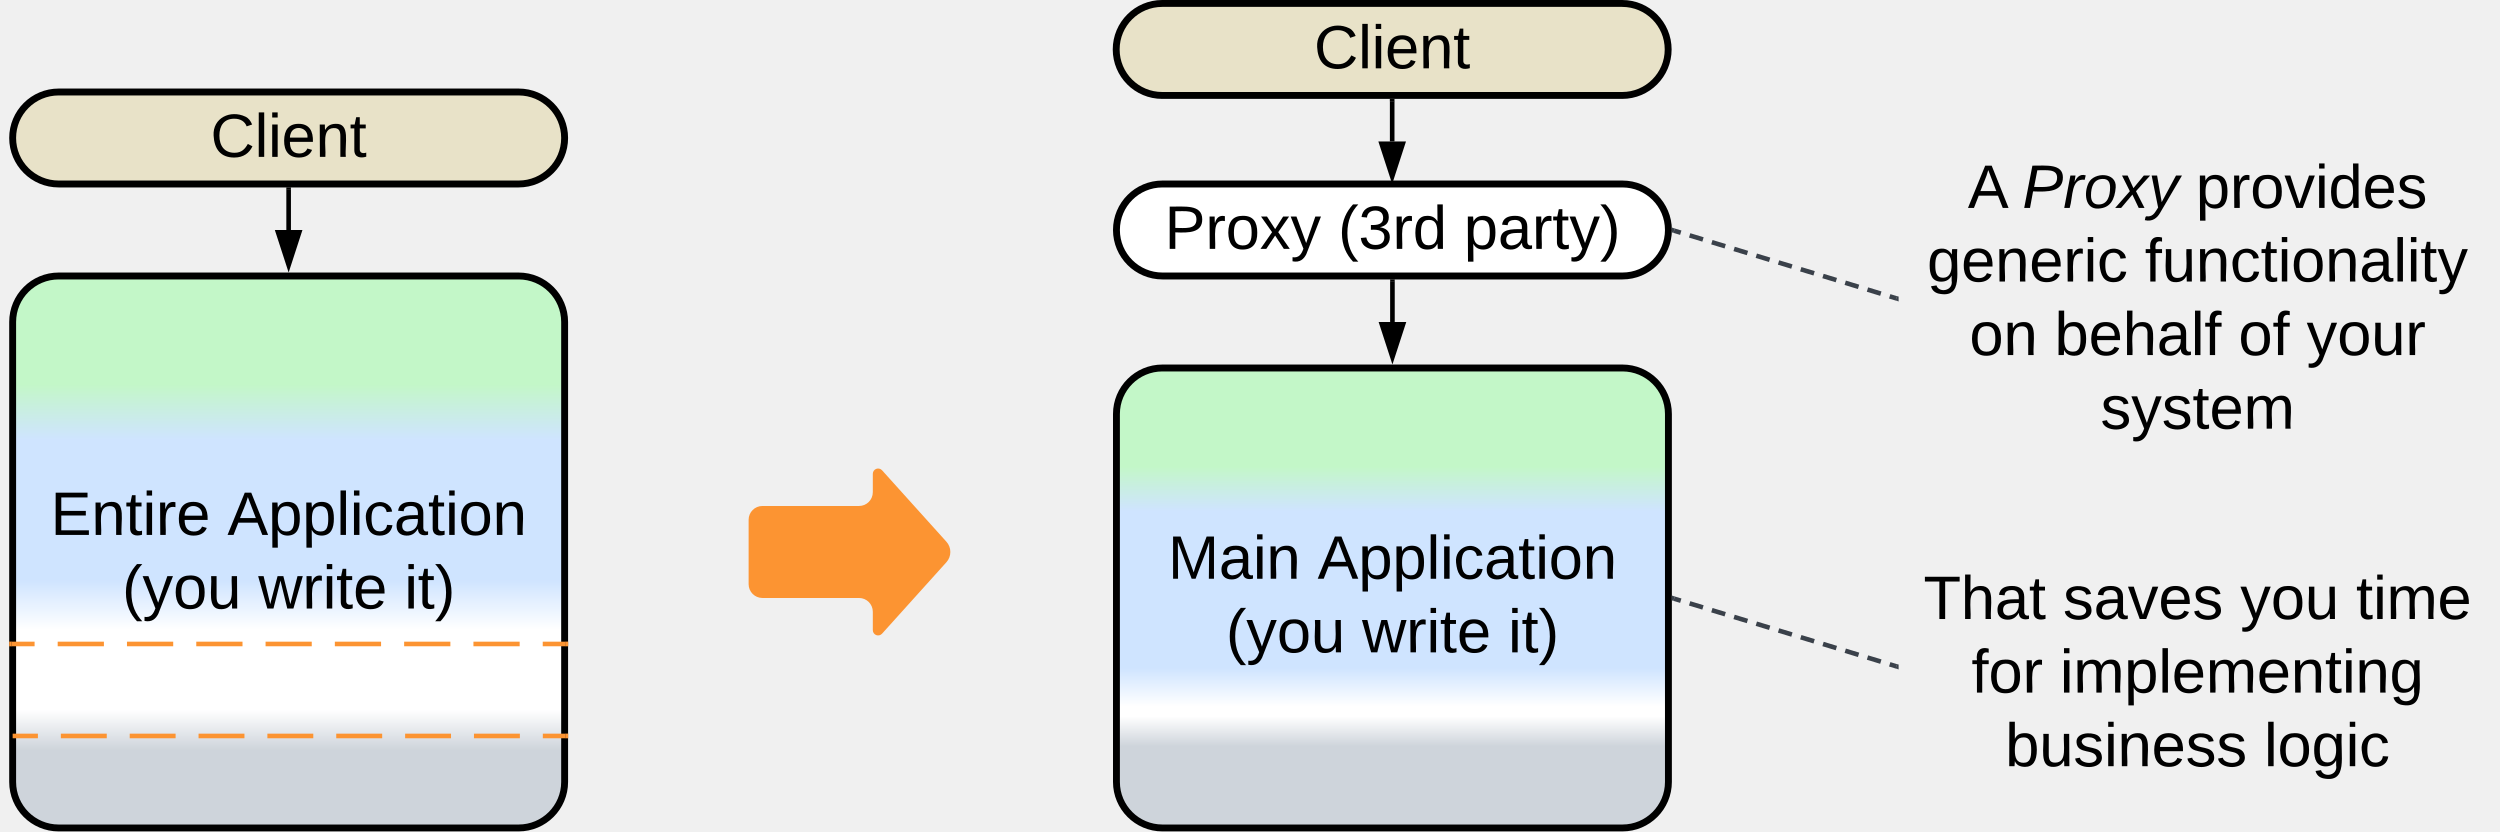
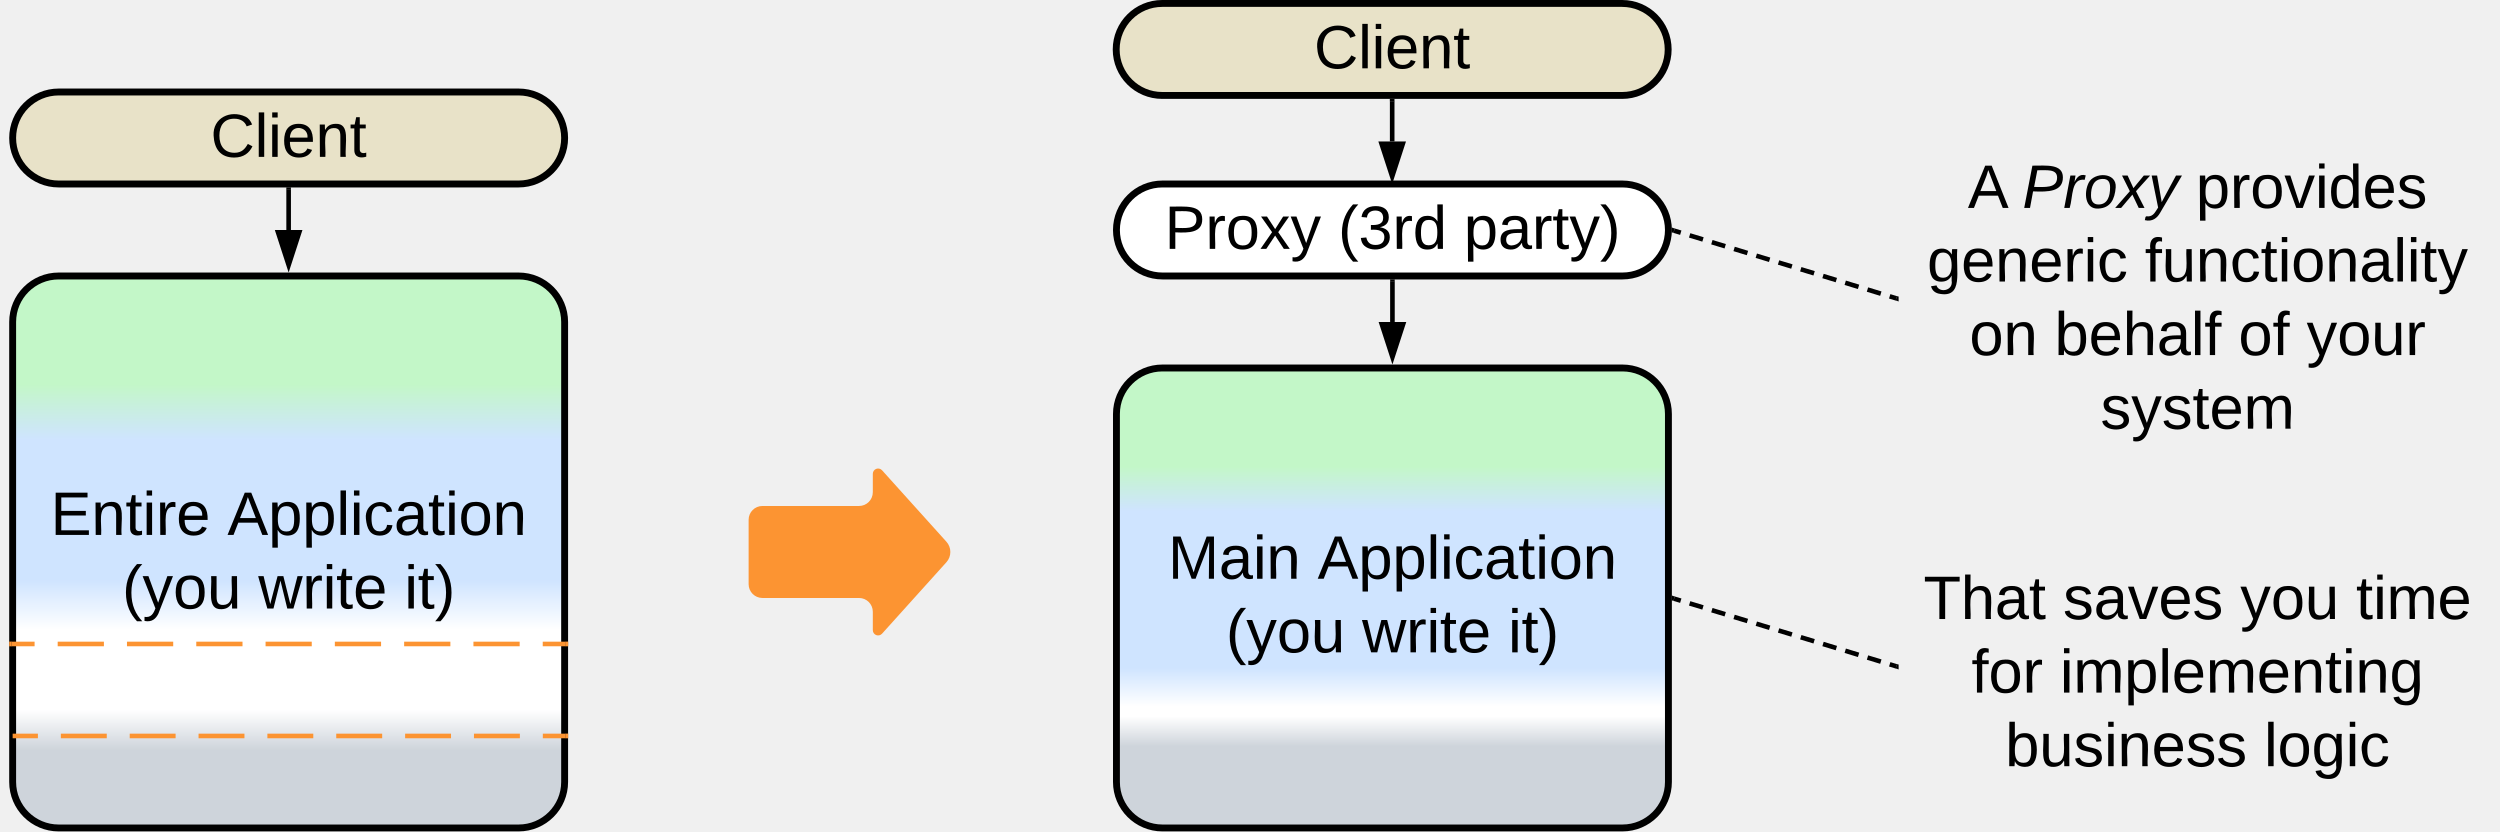
<svg xmlns="http://www.w3.org/2000/svg" xmlns:ns1="lucid" xmlns:xlink="http://www.w3.org/1999/xlink" width="1087" height="361.5">
  <g transform="translate(-274.5 -440)" ns1:page-tab-id="0_0">
    <path d="M879.93 580v-17.5" stroke="#000" stroke-width="2" fill="none" />
    <path d="M879.93 595.26L875.3 581h9.27z" stroke="#000" stroke-width="2" />
    <path d="M880.9 562.53h-1.94v-1.03h1.94z" stroke="#000" stroke-width=".05" />
    <path d="M280 580a20 20 0 0 1 20-20h200a20 20 0 0 1 20 20v200a20 20 0 0 1-20 20H300a20 20 0 0 1-20-20z" stroke="#000" stroke-width="3" fill="url(#a)" />
    <use xlink:href="#b" transform="matrix(1,0,0,1,285,565) translate(11.48148 107.5833)" />
    <use xlink:href="#c" transform="matrix(1,0,0,1,285,565) translate(88.37037 107.5833)" />
    <use xlink:href="#d" transform="matrix(1,0,0,1,285,565) translate(42.62963 139.5833)" />
    <use xlink:href="#e" transform="matrix(1,0,0,1,285,565) translate(101.8148 139.5833)" />
    <use xlink:href="#f" transform="matrix(1,0,0,1,285,565) translate(165.2963 139.5833)" />
    <path d="M759.93 620a20 20 0 0 1 20-20h200a20 20 0 0 1 20 20v160a20 20 0 0 1-20 20h-200a20 20 0 0 1-20-20z" stroke="#000" stroke-width="3" fill="url(#g)" />
    <use xlink:href="#h" transform="matrix(1,0,0,1,764.9302,605) translate(17.40741 86.64583)" />
    <use xlink:href="#c" transform="matrix(1,0,0,1,764.9302,605) translate(82.44444 86.64583)" />
    <use xlink:href="#d" transform="matrix(1,0,0,1,764.9302,605) translate(42.62963 118.6458)" />
    <use xlink:href="#e" transform="matrix(1,0,0,1,764.9302,605) translate(101.8148 118.6458)" />
    <use xlink:href="#f" transform="matrix(1,0,0,1,764.9302,605) translate(165.2963 118.6458)" />
    <path d="M600 666a6 6 0 0 1 6-6h42a6 6 0 0 0 6-6v-8a2.3 2.3 0 0 1 4-1.54l28 31.08a6.67 6.67 0 0 1 0 8.92l-28 31.08a2.3 2.3 0 0 1-4-1.54v-8a6 6 0 0 0-6-6h-42a6 6 0 0 1-6-6z" fill="#fc9432" />
    <path d="M759.93 540a20 20 0 0 1 20-20h200a20 20 0 0 1 20 20 20 20 0 0 1-20 20h-200a20 20 0 0 1-20-20z" stroke="#000" stroke-width="3" fill="#fff" />
    <use xlink:href="#i" transform="matrix(1,0,0,1,764.9302,525) translate(15.93093 23.20833)" />
    <use xlink:href="#j" transform="matrix(1,0,0,1,764.9302,525) translate(91.41241 23.20833)" />
    <use xlink:href="#k" transform="matrix(1,0,0,1,764.9302,525) translate(146.0791 23.20833)" />
    <path d="M281 760h9.98m9.98 0h19.96m9.98 0h19.95m9.98 0h19.96m9.97 0h19.96m9.98 0h19.97m9.98 0h19.95m9.98 0h19.96m9.98 0h9.98M281.03 760H280" stroke="#fc9432" stroke-width="2" fill="none" />
    <path d="M521.5 760.98h-1.03V759h1.03z" stroke="#fc9432" stroke-width=".05" fill="#fc9432" />
    <path d="M1100 506a6 6 0 0 1 6-6h248a6 6 0 0 1 6 6v128a6 6 0 0 1-6 6h-248a6 6 0 0 1-6-6z" stroke="#000" stroke-opacity="0" stroke-width="3" fill="#fff" fill-opacity="0" />
    <use xlink:href="#l" transform="matrix(1,0,0,1,1105,505) translate(25.11111 25.39583)" />
    <use xlink:href="#m" transform="matrix(1,0,0,1,1105,505) translate(48.81481 25.39583)" />
    <use xlink:href="#n" transform="matrix(1,0,0,1,1105,505) translate(124.2963 25.39583)" />
    <use xlink:href="#o" transform="matrix(1,0,0,1,1105,505) translate(7.407407 57.39583)" />
    <use xlink:href="#p" transform="matrix(1,0,0,1,1105,505) translate(102.0741 57.39583)" />
    <use xlink:href="#q" transform="matrix(1,0,0,1,1105,505) translate(25.81481 89.39583)" />
    <use xlink:href="#r" transform="matrix(1,0,0,1,1105,505) translate(62.85185 89.39583)" />
    <use xlink:href="#s" transform="matrix(1,0,0,1,1105,505) translate(142.7778 89.39583)" />
    <use xlink:href="#t" transform="matrix(1,0,0,1,1105,505) translate(172.4074 89.39583)" />
    <use xlink:href="#u" transform="matrix(1,0,0,1,1105,505) translate(82.81481 121.3958)" />
-     <path d="M1002.4 540.3l2.9.87m3.86 1.18l5.8 1.76m3.86 1.2l5.8 1.76m3.87 1.17l5.8 1.77m3.85 1.18l5.8 1.76m3.87 1.18l5.8 1.76m3.86 1.18l5.8 1.76m3.87 1.18l5.8 1.77m3.86 1.17l5.8 1.77m3.88 1.18l5.8 1.77m3.86 1.18l2.9.88" stroke="#3a414a" stroke-width="2" fill="none" />
-     <path d="M1002.7 539.37l-.57 1.86-.77-.24.07-1-.08-1.04zM1100 568.98v2.04l-1.27-.4.57-1.85z" stroke="#3a414a" stroke-width=".05" fill="#3a414a" />
+     <path d="M1002.4 540.3l2.9.87m3.86 1.18l5.8 1.76m3.86 1.2l5.8 1.76m3.87 1.17l5.8 1.77m3.85 1.18l5.8 1.76m3.87 1.18l5.8 1.76m3.86 1.18l5.8 1.76m3.87 1.18l5.8 1.77m3.86 1.17l5.8 1.77m3.88 1.18l5.8 1.77m3.86 1.18l2.9.88" stroke="#000" stroke-width="2" fill="none" />
+     <path d="M1002.7 539.37l-.57 1.86-.77-.24.07-1-.08-1.04zM1100 568.98v2.04l-1.27-.4.57-1.85z" stroke="#000" stroke-width=".05" fill="#000" />
    <path d="M279.5 720h10.04m10.04 0h20.1m10.03 0h20.1m10.03 0h20.1m10.03 0h20.08m10.04 0h20.1m10.03 0h20.1m10.03 0h20.1m10.03 0h10.04" stroke="#fc9432" stroke-width="2" fill="none" />
    <path d="M279.53 720.98h-1.03V719h1.03zM521.5 720.98h-1.03V719h1.03z" stroke="#fc9432" stroke-width=".05" fill="#fc9432" />
    <path d="M280 500a20 20 0 0 1 20-20h200a20 20 0 0 1 20 20 20 20 0 0 1-20 20H300a20 20 0 0 1-20-20z" stroke="#000" stroke-width="3" fill="#e8e2c8" />
    <g>
      <use xlink:href="#v" transform="matrix(1,0,0,1,285,485) translate(81.04204 23.20833)" />
    </g>
    <path d="M400 540v-17.5" stroke="#000" stroke-width="2" fill="none" />
    <path d="M400 555.26L395.37 541h9.26z" stroke="#000" stroke-width="2" />
    <path d="M400.98 522.53h-1.96v-1.03h1.96z" stroke="#000" stroke-width=".05" />
    <path d="M759.82 461.5a20 20 0 0 1 20-20h200a20 20 0 0 1 20 20 20 20 0 0 1-20 20h-200a20 20 0 0 1-20-20z" stroke="#000" stroke-width="3" fill="#e8e2c8" />
    <g>
      <use xlink:href="#v" transform="matrix(1,0,0,1,764.8178,446.5) translate(81.04204 23.20833)" />
    </g>
    <path d="M879.82 501.5V484" stroke="#000" stroke-width="2" fill="none" />
    <path d="M879.82 516.76l-4.64-14.26h9.27z" stroke="#000" stroke-width="2" />
    <path d="M880.8 484.03h-1.96V483h1.95z" stroke="#000" stroke-width=".05" />
    <path d="M1100 686a6 6 0 0 1 6-6h248a6 6 0 0 1 6 6v88a6 6 0 0 1-6 6h-248a6 6 0 0 1-6-6z" stroke="#000" stroke-opacity="0" stroke-width="3" fill="#fff" fill-opacity="0" />
    <g>
      <use xlink:href="#w" transform="matrix(1,0,0,1,1105,685) translate(5.851852 24.14583)" />
      <use xlink:href="#x" transform="matrix(1,0,0,1,1105,685) translate(66.51852 24.14583)" />
      <use xlink:href="#y" transform="matrix(1,0,0,1,1105,685) translate(143.5556 24.14583)" />
      <use xlink:href="#z" transform="matrix(1,0,0,1,1105,685) translate(193.9259 24.14583)" />
      <use xlink:href="#A" transform="matrix(1,0,0,1,1105,685) translate(26.7037 56.14583)" />
      <use xlink:href="#B" transform="matrix(1,0,0,1,1105,685) translate(65.14815 56.14583)" />
      <use xlink:href="#C" transform="matrix(1,0,0,1,1105,685) translate(41.40741 88.14583)" />
      <use xlink:href="#D" transform="matrix(1,0,0,1,1105,685) translate(153.9259 88.14583)" />
    </g>
-     <path d="M1002.4 700.3l2.9.87m3.85 1.18l5.8 1.76m3.87 1.2l5.8 1.76m3.86 1.17l5.8 1.77m3.87 1.18l5.8 1.76m3.87 1.18l5.8 1.76m3.86 1.18l5.8 1.76m3.87 1.18l5.8 1.77m3.86 1.17l5.8 1.77m3.88 1.18l5.8 1.77m3.86 1.18l2.9.88" stroke="#3a414a" stroke-width="2" fill="none" />
-     <path d="M1002.7 699.37l-.57 1.86-.7-.2v-2.05zM1100 728.98v2.04l-1.27-.4.57-1.85z" stroke="#3a414a" stroke-width=".05" fill="#3a414a" />
+     <path d="M1002.4 700.3l2.9.87m3.85 1.18l5.8 1.76m3.87 1.2l5.8 1.76m3.86 1.17l5.8 1.77m3.87 1.18l5.8 1.76m3.87 1.18l5.8 1.76m3.86 1.18l5.8 1.76m3.87 1.18l5.8 1.77m3.86 1.17l5.8 1.77m3.88 1.18l5.8 1.77m3.86 1.18l2.9.88" stroke="#000" stroke-width="2" fill="none" />
+     <path d="M1002.7 699.37l-.57 1.86-.7-.2v-2.05zM1100 728.98v2.04l-1.27-.4.57-1.85z" stroke="#000" stroke-width=".05" fill="#000" />
    <defs>
      <linearGradient gradientUnits="userSpaceOnUse" id="a" x1="280" y1="800" x2="280" y2="560">
        <stop offset="14.13%" stop-color="#ced4db" />
        <stop offset="21.38%" stop-color="#fff" />
        <stop offset="35.87%" stop-color="#fff" />
        <stop offset="44.93%" stop-color="#cfe4ff" />
        <stop offset="70.29%" stop-color="#cfe4ff" />
        <stop offset="80.43%" stop-color="#c3f7c8" />
      </linearGradient>
      <path d="M30 0v-248h187v28H63v79h144v27H63v87h162V0H30" id="E" />
      <path d="M117-194c89-4 53 116 60 194h-32v-121c0-31-8-49-39-48C34-167 62-67 57 0H25l-1-190h30c1 10-1 24 2 32 11-22 29-35 61-36" id="F" />
      <path d="M59-47c-2 24 18 29 38 22v24C64 9 27 4 27-40v-127H5v-23h24l9-43h21v43h35v23H59v120" id="G" />
      <path d="M24-231v-30h32v30H24zM24 0v-190h32V0H24" id="H" />
      <path d="M114-163C36-179 61-72 57 0H25l-1-190h30c1 12-1 29 2 39 6-27 23-49 58-41v29" id="I" />
      <path d="M100-194c63 0 86 42 84 106H49c0 40 14 67 53 68 26 1 43-12 49-29l28 8c-11 28-37 45-77 45C44 4 14-33 15-96c1-61 26-98 85-98zm52 81c6-60-76-77-97-28-3 7-6 17-6 28h103" id="J" />
      <g id="b">
        <use transform="matrix(0.07407407,0,0,0.07407407,0,0)" xlink:href="#E" />
        <use transform="matrix(0.07407407,0,0,0.07407407,17.77778,0)" xlink:href="#F" />
        <use transform="matrix(0.07407407,0,0,0.07407407,32.59259,0)" xlink:href="#G" />
        <use transform="matrix(0.07407407,0,0,0.07407407,40,0)" xlink:href="#H" />
        <use transform="matrix(0.07407407,0,0,0.07407407,45.85185,0)" xlink:href="#I" />
        <use transform="matrix(0.07407407,0,0,0.07407407,54.66667,0)" xlink:href="#J" />
      </g>
      <path d="M205 0l-28-72H64L36 0H1l101-248h38L239 0h-34zm-38-99l-47-123c-12 45-31 82-46 123h93" id="K" />
      <path d="M115-194c55 1 70 41 70 98S169 2 115 4C84 4 66-9 55-30l1 105H24l-1-265h31l2 30c10-21 28-34 59-34zm-8 174c40 0 45-34 45-75s-6-73-45-74c-42 0-51 32-51 76 0 43 10 73 51 73" id="L" />
      <path d="M24 0v-261h32V0H24" id="M" />
      <path d="M96-169c-40 0-48 33-48 73s9 75 48 75c24 0 41-14 43-38l32 2c-6 37-31 61-74 61-59 0-76-41-82-99-10-93 101-131 147-64 4 7 5 14 7 22l-32 3c-4-21-16-35-41-35" id="N" />
      <path d="M141-36C126-15 110 5 73 4 37 3 15-17 15-53c-1-64 63-63 125-63 3-35-9-54-41-54-24 1-41 7-42 31l-33-3c5-37 33-52 76-52 45 0 72 20 72 64v82c-1 20 7 32 28 27v20c-31 9-61-2-59-35zM48-53c0 20 12 33 32 33 41-3 63-29 60-74-43 2-92-5-92 41" id="O" />
      <path d="M100-194c62-1 85 37 85 99 1 63-27 99-86 99S16-35 15-95c0-66 28-99 85-99zM99-20c44 1 53-31 53-75 0-43-8-75-51-75s-53 32-53 75 10 74 51 75" id="P" />
      <g id="c">
        <use transform="matrix(0.07407407,0,0,0.07407407,0,0)" xlink:href="#K" />
        <use transform="matrix(0.07407407,0,0,0.07407407,17.77778,0)" xlink:href="#L" />
        <use transform="matrix(0.07407407,0,0,0.07407407,32.59259,0)" xlink:href="#L" />
        <use transform="matrix(0.07407407,0,0,0.07407407,47.40741,0)" xlink:href="#M" />
        <use transform="matrix(0.07407407,0,0,0.07407407,53.25926,0)" xlink:href="#H" />
        <use transform="matrix(0.07407407,0,0,0.07407407,59.11111,0)" xlink:href="#N" />
        <use transform="matrix(0.07407407,0,0,0.07407407,72.44444,0)" xlink:href="#O" />
        <use transform="matrix(0.07407407,0,0,0.07407407,87.25926,0)" xlink:href="#G" />
        <use transform="matrix(0.07407407,0,0,0.07407407,94.66667,0)" xlink:href="#H" />
        <use transform="matrix(0.07407407,0,0,0.07407407,100.5185,0)" xlink:href="#P" />
        <use transform="matrix(0.07407407,0,0,0.07407407,115.3333,0)" xlink:href="#F" />
      </g>
      <path d="M87 75C49 33 22-17 22-94c0-76 28-126 65-167h31c-38 41-64 92-64 168S80 34 118 75H87" id="Q" />
      <path d="M179-190L93 31C79 59 56 82 12 73V49c39 6 53-20 64-50L1-190h34L92-34l54-156h33" id="R" />
      <path d="M84 4C-5 8 30-112 23-190h32v120c0 31 7 50 39 49 72-2 45-101 50-169h31l1 190h-30c-1-10 1-25-2-33-11 22-28 36-60 37" id="S" />
      <g id="d">
        <use transform="matrix(0.07407407,0,0,0.07407407,0,0)" xlink:href="#Q" />
        <use transform="matrix(0.07407407,0,0,0.07407407,8.814815,0)" xlink:href="#R" />
        <use transform="matrix(0.07407407,0,0,0.07407407,22.14815,0)" xlink:href="#P" />
        <use transform="matrix(0.07407407,0,0,0.07407407,36.96296,0)" xlink:href="#S" />
      </g>
      <path d="M206 0h-36l-40-164L89 0H53L-1-190h32L70-26l43-164h34l41 164 42-164h31" id="T" />
      <g id="e">
        <use transform="matrix(0.07407407,0,0,0.07407407,0,0)" xlink:href="#T" />
        <use transform="matrix(0.07407407,0,0,0.07407407,19.18519,0)" xlink:href="#I" />
        <use transform="matrix(0.07407407,0,0,0.07407407,28,0)" xlink:href="#H" />
        <use transform="matrix(0.07407407,0,0,0.07407407,33.85185,0)" xlink:href="#G" />
        <use transform="matrix(0.07407407,0,0,0.07407407,41.25926,0)" xlink:href="#J" />
      </g>
      <path d="M33-261c38 41 65 92 65 168S71 34 33 75H2C39 34 66-17 66-93S39-220 2-261h31" id="U" />
      <g id="f">
        <use transform="matrix(0.07407407,0,0,0.07407407,0,0)" xlink:href="#H" />
        <use transform="matrix(0.07407407,0,0,0.07407407,5.851852,0)" xlink:href="#G" />
        <use transform="matrix(0.07407407,0,0,0.07407407,13.25926,0)" xlink:href="#U" />
      </g>
      <linearGradient gradientUnits="userSpaceOnUse" id="g" x1="759.93" y1="800" x2="759.93" y2="600">
        <stop offset="17.75%" stop-color="#ced4db" />
        <stop offset="24.28%" stop-color="#fff" />
        <stop offset="26.45%" stop-color="#fff" />
        <stop offset="34.78%" stop-color="#cfe4ff" />
        <stop offset="68.84%" stop-color="#cfe4ff" />
        <stop offset="78.62%" stop-color="#c3f7c8" />
      </linearGradient>
      <path d="M240 0l2-218c-23 76-54 145-80 218h-23L58-218 59 0H30v-248h44l77 211c21-75 51-140 76-211h43V0h-30" id="V" />
      <g id="h">
        <use transform="matrix(0.07407407,0,0,0.07407407,0,0)" xlink:href="#V" />
        <use transform="matrix(0.07407407,0,0,0.07407407,22.14815,0)" xlink:href="#O" />
        <use transform="matrix(0.07407407,0,0,0.07407407,36.96296,0)" xlink:href="#H" />
        <use transform="matrix(0.07407407,0,0,0.07407407,42.81481,0)" xlink:href="#F" />
      </g>
      <path d="M30-248c87 1 191-15 191 75 0 78-77 80-158 76V0H30v-248zm33 125c57 0 124 11 124-50 0-59-68-47-124-48v98" id="W" />
      <path d="M141 0L90-78 38 0H4l68-98-65-92h35l48 74 47-74h35l-64 92 68 98h-35" id="X" />
      <g id="i">
        <use transform="matrix(0.07407407,0,0,0.07407407,0,0)" xlink:href="#W" />
        <use transform="matrix(0.07407407,0,0,0.07407407,17.77778,0)" xlink:href="#I" />
        <use transform="matrix(0.07407407,0,0,0.07407407,26.59259,0)" xlink:href="#P" />
        <use transform="matrix(0.07407407,0,0,0.07407407,41.40741,0)" xlink:href="#X" />
        <use transform="matrix(0.07407407,0,0,0.07407407,54.74074,0)" xlink:href="#R" />
      </g>
      <path d="M126-127c33 6 58 20 58 59 0 88-139 92-164 29-3-8-5-16-6-25l32-3c6 27 21 44 54 44 32 0 52-15 52-46 0-38-36-46-79-43v-28c39 1 72-4 72-42 0-27-17-43-46-43-28 0-47 15-49 41l-32-3c6-42 35-63 81-64 48-1 79 21 79 65 0 36-21 52-52 59" id="Y" />
      <path d="M85-194c31 0 48 13 60 33l-1-100h32l1 261h-30c-2-10 0-23-3-31C134-8 116 4 85 4 32 4 16-35 15-94c0-66 23-100 70-100zm9 24c-40 0-46 34-46 75 0 40 6 74 45 74 42 0 51-32 51-76 0-42-9-74-50-73" id="Z" />
      <g id="j">
        <use transform="matrix(0.07407407,0,0,0.07407407,0,0)" xlink:href="#Q" />
        <use transform="matrix(0.07407407,0,0,0.07407407,8.814815,0)" xlink:href="#Y" />
        <use transform="matrix(0.07407407,0,0,0.07407407,23.62963,0)" xlink:href="#I" />
        <use transform="matrix(0.07407407,0,0,0.07407407,32.44444,0)" xlink:href="#Z" />
      </g>
      <g id="k">
        <use transform="matrix(0.07407407,0,0,0.07407407,0,0)" xlink:href="#L" />
        <use transform="matrix(0.07407407,0,0,0.07407407,14.81481,0)" xlink:href="#O" />
        <use transform="matrix(0.07407407,0,0,0.07407407,29.62963,0)" xlink:href="#I" />
        <use transform="matrix(0.07407407,0,0,0.07407407,38.44444,0)" xlink:href="#G" />
        <use transform="matrix(0.07407407,0,0,0.07407407,45.85185,0)" xlink:href="#R" />
        <use transform="matrix(0.07407407,0,0,0.07407407,59.18519,0)" xlink:href="#U" />
      </g>
      <use transform="matrix(0.07407407,0,0,0.07407407,0,0)" xlink:href="#K" id="l" />
      <path d="M238-179c0 84-86 86-175 82L45 0H11l48-248c82 0 179-12 179 69zm-34 1c0-53-64-42-116-43l-19 98c63 0 135 9 135-55" id="aa" />
      <path d="M66-151c12-25 30-51 66-40l-6 26C45-176 58-65 38 0H6l36-190h30" id="ab" />
      <path d="M30-147c31-64 166-65 159 27C183-49 158 1 86 4 9 8 1-88 30-147zM88-20c53 0 68-48 68-100 0-31-11-51-44-50-52 1-68 46-68 97 0 32 13 53 44 53" id="ac" />
      <path d="M124 0L87-78 21 0h-35l86-98-46-92h33l34 74 61-74h37l-83 92 50 98h-34" id="ad" />
      <path d="M198-190L69 30C53 58 25 83-20 72c4-11-1-27 19-22 33-1 43-29 59-52L20-190h32L79-34l84-156h35" id="ae" />
      <g id="m">
        <use transform="matrix(0.07407407,0,0,0.07407407,0,0)" xlink:href="#aa" />
        <use transform="matrix(0.07407407,0,0,0.07407407,17.77778,0)" xlink:href="#ab" />
        <use transform="matrix(0.07407407,0,0,0.07407407,26.59259,0)" xlink:href="#ac" />
        <use transform="matrix(0.07407407,0,0,0.07407407,41.40741,0)" xlink:href="#ad" />
        <use transform="matrix(0.07407407,0,0,0.07407407,54.74074,0)" xlink:href="#ae" />
      </g>
      <path d="M108 0H70L1-190h34L89-25l56-165h34" id="af" />
      <path d="M135-143c-3-34-86-38-87 0 15 53 115 12 119 90S17 21 10-45l28-5c4 36 97 45 98 0-10-56-113-15-118-90-4-57 82-63 122-42 12 7 21 19 24 35" id="ag" />
      <g id="n">
        <use transform="matrix(0.07407407,0,0,0.07407407,0,0)" xlink:href="#L" />
        <use transform="matrix(0.07407407,0,0,0.07407407,14.81481,0)" xlink:href="#I" />
        <use transform="matrix(0.07407407,0,0,0.07407407,23.62963,0)" xlink:href="#P" />
        <use transform="matrix(0.07407407,0,0,0.07407407,38.44444,0)" xlink:href="#af" />
        <use transform="matrix(0.07407407,0,0,0.07407407,51.77778,0)" xlink:href="#H" />
        <use transform="matrix(0.07407407,0,0,0.07407407,57.62963,0)" xlink:href="#Z" />
        <use transform="matrix(0.07407407,0,0,0.07407407,72.44444,0)" xlink:href="#J" />
        <use transform="matrix(0.07407407,0,0,0.07407407,87.25926,0)" xlink:href="#ag" />
      </g>
      <path d="M177-190C167-65 218 103 67 71c-23-6-38-20-44-43l32-5c15 47 100 32 89-28v-30C133-14 115 1 83 1 29 1 15-40 15-95c0-56 16-97 71-98 29-1 48 16 59 35 1-10 0-23 2-32h30zM94-22c36 0 50-32 50-73 0-42-14-75-50-75-39 0-46 34-46 75s6 73 46 73" id="ah" />
      <g id="o">
        <use transform="matrix(0.07407407,0,0,0.07407407,0,0)" xlink:href="#ah" />
        <use transform="matrix(0.07407407,0,0,0.07407407,14.81481,0)" xlink:href="#J" />
        <use transform="matrix(0.07407407,0,0,0.07407407,29.62963,0)" xlink:href="#F" />
        <use transform="matrix(0.07407407,0,0,0.07407407,44.44444,0)" xlink:href="#J" />
        <use transform="matrix(0.07407407,0,0,0.07407407,59.25926,0)" xlink:href="#I" />
        <use transform="matrix(0.07407407,0,0,0.07407407,68.07407,0)" xlink:href="#H" />
        <use transform="matrix(0.07407407,0,0,0.07407407,73.92593,0)" xlink:href="#N" />
      </g>
      <path d="M101-234c-31-9-42 10-38 44h38v23H63V0H32v-167H5v-23h27c-7-52 17-82 69-68v24" id="ai" />
      <g id="p">
        <use transform="matrix(0.07407407,0,0,0.07407407,0,0)" xlink:href="#ai" />
        <use transform="matrix(0.07407407,0,0,0.07407407,7.407407,0)" xlink:href="#S" />
        <use transform="matrix(0.07407407,0,0,0.07407407,22.22222,0)" xlink:href="#F" />
        <use transform="matrix(0.07407407,0,0,0.07407407,37.03704,0)" xlink:href="#N" />
        <use transform="matrix(0.07407407,0,0,0.07407407,50.37037,0)" xlink:href="#G" />
        <use transform="matrix(0.07407407,0,0,0.07407407,57.77778,0)" xlink:href="#H" />
        <use transform="matrix(0.07407407,0,0,0.07407407,63.62963,0)" xlink:href="#P" />
        <use transform="matrix(0.07407407,0,0,0.07407407,78.44444,0)" xlink:href="#F" />
        <use transform="matrix(0.07407407,0,0,0.07407407,93.25926,0)" xlink:href="#O" />
        <use transform="matrix(0.07407407,0,0,0.07407407,108.0741,0)" xlink:href="#M" />
        <use transform="matrix(0.07407407,0,0,0.07407407,113.9259,0)" xlink:href="#H" />
        <use transform="matrix(0.07407407,0,0,0.07407407,119.7778,0)" xlink:href="#G" />
        <use transform="matrix(0.07407407,0,0,0.07407407,127.1852,0)" xlink:href="#R" />
      </g>
      <g id="q">
        <use transform="matrix(0.07407407,0,0,0.07407407,0,0)" xlink:href="#P" />
        <use transform="matrix(0.07407407,0,0,0.07407407,14.81481,0)" xlink:href="#F" />
      </g>
      <path d="M115-194c53 0 69 39 70 98 0 66-23 100-70 100C84 3 66-7 56-30L54 0H23l1-261h32v101c10-23 28-34 59-34zm-8 174c40 0 45-34 45-75 0-40-5-75-45-74-42 0-51 32-51 76 0 43 10 73 51 73" id="aj" />
      <path d="M106-169C34-169 62-67 57 0H25v-261h32l-1 103c12-21 28-36 61-36 89 0 53 116 60 194h-32v-121c2-32-8-49-39-48" id="ak" />
      <g id="r">
        <use transform="matrix(0.07407407,0,0,0.07407407,0,0)" xlink:href="#aj" />
        <use transform="matrix(0.07407407,0,0,0.07407407,14.81481,0)" xlink:href="#J" />
        <use transform="matrix(0.07407407,0,0,0.07407407,29.62963,0)" xlink:href="#ak" />
        <use transform="matrix(0.07407407,0,0,0.07407407,44.44444,0)" xlink:href="#O" />
        <use transform="matrix(0.07407407,0,0,0.07407407,59.25926,0)" xlink:href="#M" />
        <use transform="matrix(0.07407407,0,0,0.07407407,65.11111,0)" xlink:href="#ai" />
      </g>
      <g id="s">
        <use transform="matrix(0.07407407,0,0,0.07407407,0,0)" xlink:href="#P" />
        <use transform="matrix(0.07407407,0,0,0.07407407,14.81481,0)" xlink:href="#ai" />
      </g>
      <g id="t">
        <use transform="matrix(0.07407407,0,0,0.07407407,0,0)" xlink:href="#R" />
        <use transform="matrix(0.07407407,0,0,0.07407407,13.33333,0)" xlink:href="#P" />
        <use transform="matrix(0.07407407,0,0,0.07407407,28.14815,0)" xlink:href="#S" />
        <use transform="matrix(0.07407407,0,0,0.07407407,42.96296,0)" xlink:href="#I" />
      </g>
      <path d="M210-169c-67 3-38 105-44 169h-31v-121c0-29-5-50-35-48C34-165 62-65 56 0H25l-1-190h30c1 10-1 24 2 32 10-44 99-50 107 0 11-21 27-35 58-36 85-2 47 119 55 194h-31v-121c0-29-5-49-35-48" id="al" />
      <g id="u">
        <use transform="matrix(0.07407407,0,0,0.07407407,0,0)" xlink:href="#ag" />
        <use transform="matrix(0.07407407,0,0,0.07407407,13.33333,0)" xlink:href="#R" />
        <use transform="matrix(0.07407407,0,0,0.07407407,26.66667,0)" xlink:href="#ag" />
        <use transform="matrix(0.07407407,0,0,0.07407407,40,0)" xlink:href="#G" />
        <use transform="matrix(0.07407407,0,0,0.07407407,47.40741,0)" xlink:href="#J" />
        <use transform="matrix(0.07407407,0,0,0.07407407,62.22222,0)" xlink:href="#al" />
      </g>
      <path d="M212-179c-10-28-35-45-73-45-59 0-87 40-87 99 0 60 29 101 89 101 43 0 62-24 78-52l27 14C228-24 195 4 139 4 59 4 22-46 18-125c-6-104 99-153 187-111 19 9 31 26 39 46" id="am" />
      <g id="v">
        <use transform="matrix(0.07407407,0,0,0.07407407,0,0)" xlink:href="#am" />
        <use transform="matrix(0.07407407,0,0,0.07407407,19.18519,0)" xlink:href="#M" />
        <use transform="matrix(0.07407407,0,0,0.07407407,25.03704,0)" xlink:href="#H" />
        <use transform="matrix(0.07407407,0,0,0.07407407,30.88889,0)" xlink:href="#J" />
        <use transform="matrix(0.07407407,0,0,0.07407407,45.7037,0)" xlink:href="#F" />
        <use transform="matrix(0.07407407,0,0,0.07407407,60.51852,0)" xlink:href="#G" />
      </g>
      <path d="M127-220V0H93v-220H8v-28h204v28h-85" id="an" />
      <g id="w">
        <use transform="matrix(0.07407407,0,0,0.07407407,0,0)" xlink:href="#an" />
        <use transform="matrix(0.07407407,0,0,0.07407407,16.22222,0)" xlink:href="#ak" />
        <use transform="matrix(0.07407407,0,0,0.07407407,31.03704,0)" xlink:href="#O" />
        <use transform="matrix(0.07407407,0,0,0.07407407,45.85185,0)" xlink:href="#G" />
      </g>
      <g id="x">
        <use transform="matrix(0.07407407,0,0,0.07407407,0,0)" xlink:href="#ag" />
        <use transform="matrix(0.07407407,0,0,0.07407407,13.33333,0)" xlink:href="#O" />
        <use transform="matrix(0.07407407,0,0,0.07407407,28.14815,0)" xlink:href="#af" />
        <use transform="matrix(0.07407407,0,0,0.07407407,41.48148,0)" xlink:href="#J" />
        <use transform="matrix(0.07407407,0,0,0.07407407,56.2963,0)" xlink:href="#ag" />
      </g>
      <g id="y">
        <use transform="matrix(0.07407407,0,0,0.07407407,0,0)" xlink:href="#R" />
        <use transform="matrix(0.07407407,0,0,0.07407407,13.33333,0)" xlink:href="#P" />
        <use transform="matrix(0.07407407,0,0,0.07407407,28.14815,0)" xlink:href="#S" />
      </g>
      <g id="z">
        <use transform="matrix(0.07407407,0,0,0.07407407,0,0)" xlink:href="#G" />
        <use transform="matrix(0.07407407,0,0,0.07407407,7.407407,0)" xlink:href="#H" />
        <use transform="matrix(0.07407407,0,0,0.07407407,13.25926,0)" xlink:href="#al" />
        <use transform="matrix(0.07407407,0,0,0.07407407,35.40741,0)" xlink:href="#J" />
      </g>
      <g id="A">
        <use transform="matrix(0.07407407,0,0,0.07407407,0,0)" xlink:href="#ai" />
        <use transform="matrix(0.07407407,0,0,0.07407407,7.407407,0)" xlink:href="#P" />
        <use transform="matrix(0.07407407,0,0,0.07407407,22.22222,0)" xlink:href="#I" />
      </g>
      <g id="B">
        <use transform="matrix(0.07407407,0,0,0.07407407,0,0)" xlink:href="#H" />
        <use transform="matrix(0.07407407,0,0,0.07407407,5.851852,0)" xlink:href="#al" />
        <use transform="matrix(0.07407407,0,0,0.07407407,28,0)" xlink:href="#L" />
        <use transform="matrix(0.07407407,0,0,0.07407407,42.81481,0)" xlink:href="#M" />
        <use transform="matrix(0.07407407,0,0,0.07407407,48.66667,0)" xlink:href="#J" />
        <use transform="matrix(0.07407407,0,0,0.07407407,63.48148,0)" xlink:href="#al" />
        <use transform="matrix(0.07407407,0,0,0.07407407,85.62963,0)" xlink:href="#J" />
        <use transform="matrix(0.07407407,0,0,0.07407407,100.4444,0)" xlink:href="#F" />
        <use transform="matrix(0.07407407,0,0,0.07407407,115.2593,0)" xlink:href="#G" />
        <use transform="matrix(0.07407407,0,0,0.07407407,122.6667,0)" xlink:href="#H" />
        <use transform="matrix(0.07407407,0,0,0.07407407,128.5185,0)" xlink:href="#F" />
        <use transform="matrix(0.07407407,0,0,0.07407407,143.3333,0)" xlink:href="#ah" />
      </g>
      <g id="C">
        <use transform="matrix(0.07407407,0,0,0.07407407,0,0)" xlink:href="#aj" />
        <use transform="matrix(0.07407407,0,0,0.07407407,14.81481,0)" xlink:href="#S" />
        <use transform="matrix(0.07407407,0,0,0.07407407,29.62963,0)" xlink:href="#ag" />
        <use transform="matrix(0.07407407,0,0,0.07407407,42.96296,0)" xlink:href="#H" />
        <use transform="matrix(0.07407407,0,0,0.07407407,48.81481,0)" xlink:href="#F" />
        <use transform="matrix(0.07407407,0,0,0.07407407,63.62963,0)" xlink:href="#J" />
        <use transform="matrix(0.07407407,0,0,0.07407407,78.44444,0)" xlink:href="#ag" />
        <use transform="matrix(0.07407407,0,0,0.07407407,91.77778,0)" xlink:href="#ag" />
      </g>
      <g id="D">
        <use transform="matrix(0.07407407,0,0,0.07407407,0,0)" xlink:href="#M" />
        <use transform="matrix(0.07407407,0,0,0.07407407,5.851852,0)" xlink:href="#P" />
        <use transform="matrix(0.07407407,0,0,0.07407407,20.66667,0)" xlink:href="#ah" />
        <use transform="matrix(0.07407407,0,0,0.07407407,35.48148,0)" xlink:href="#H" />
        <use transform="matrix(0.07407407,0,0,0.07407407,41.33333,0)" xlink:href="#N" />
      </g>
    </defs>
  </g>
</svg>
